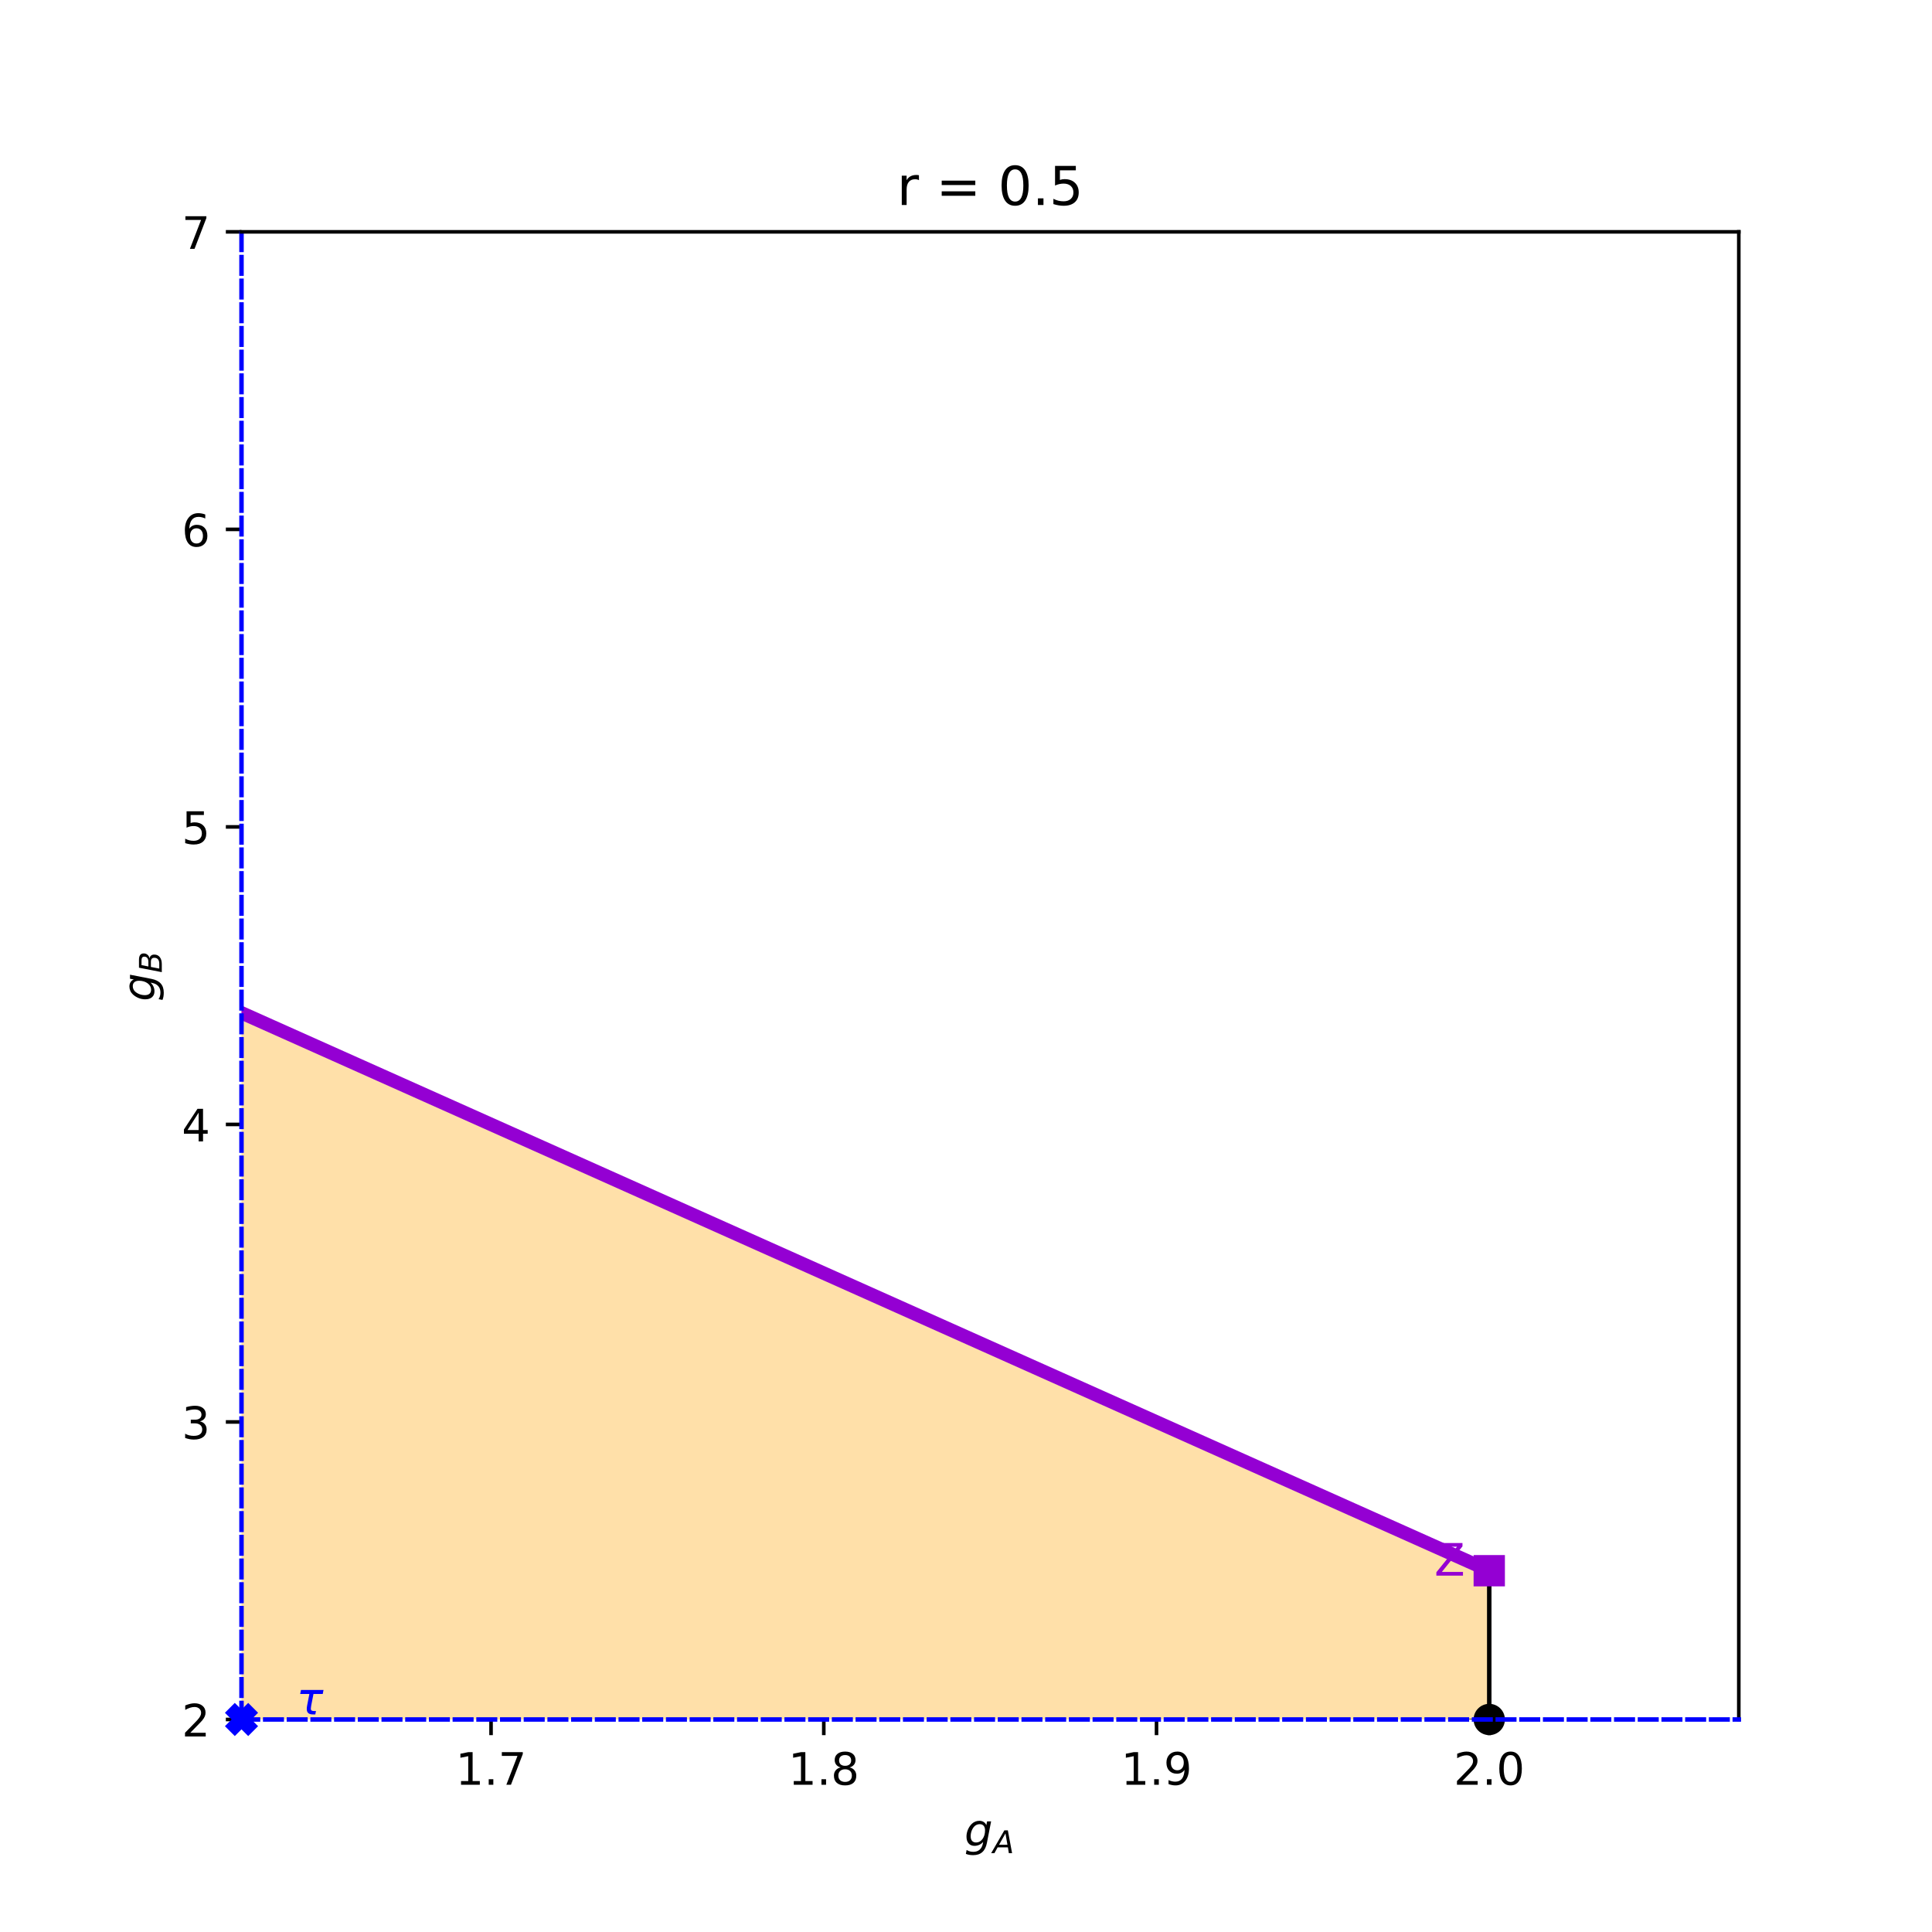
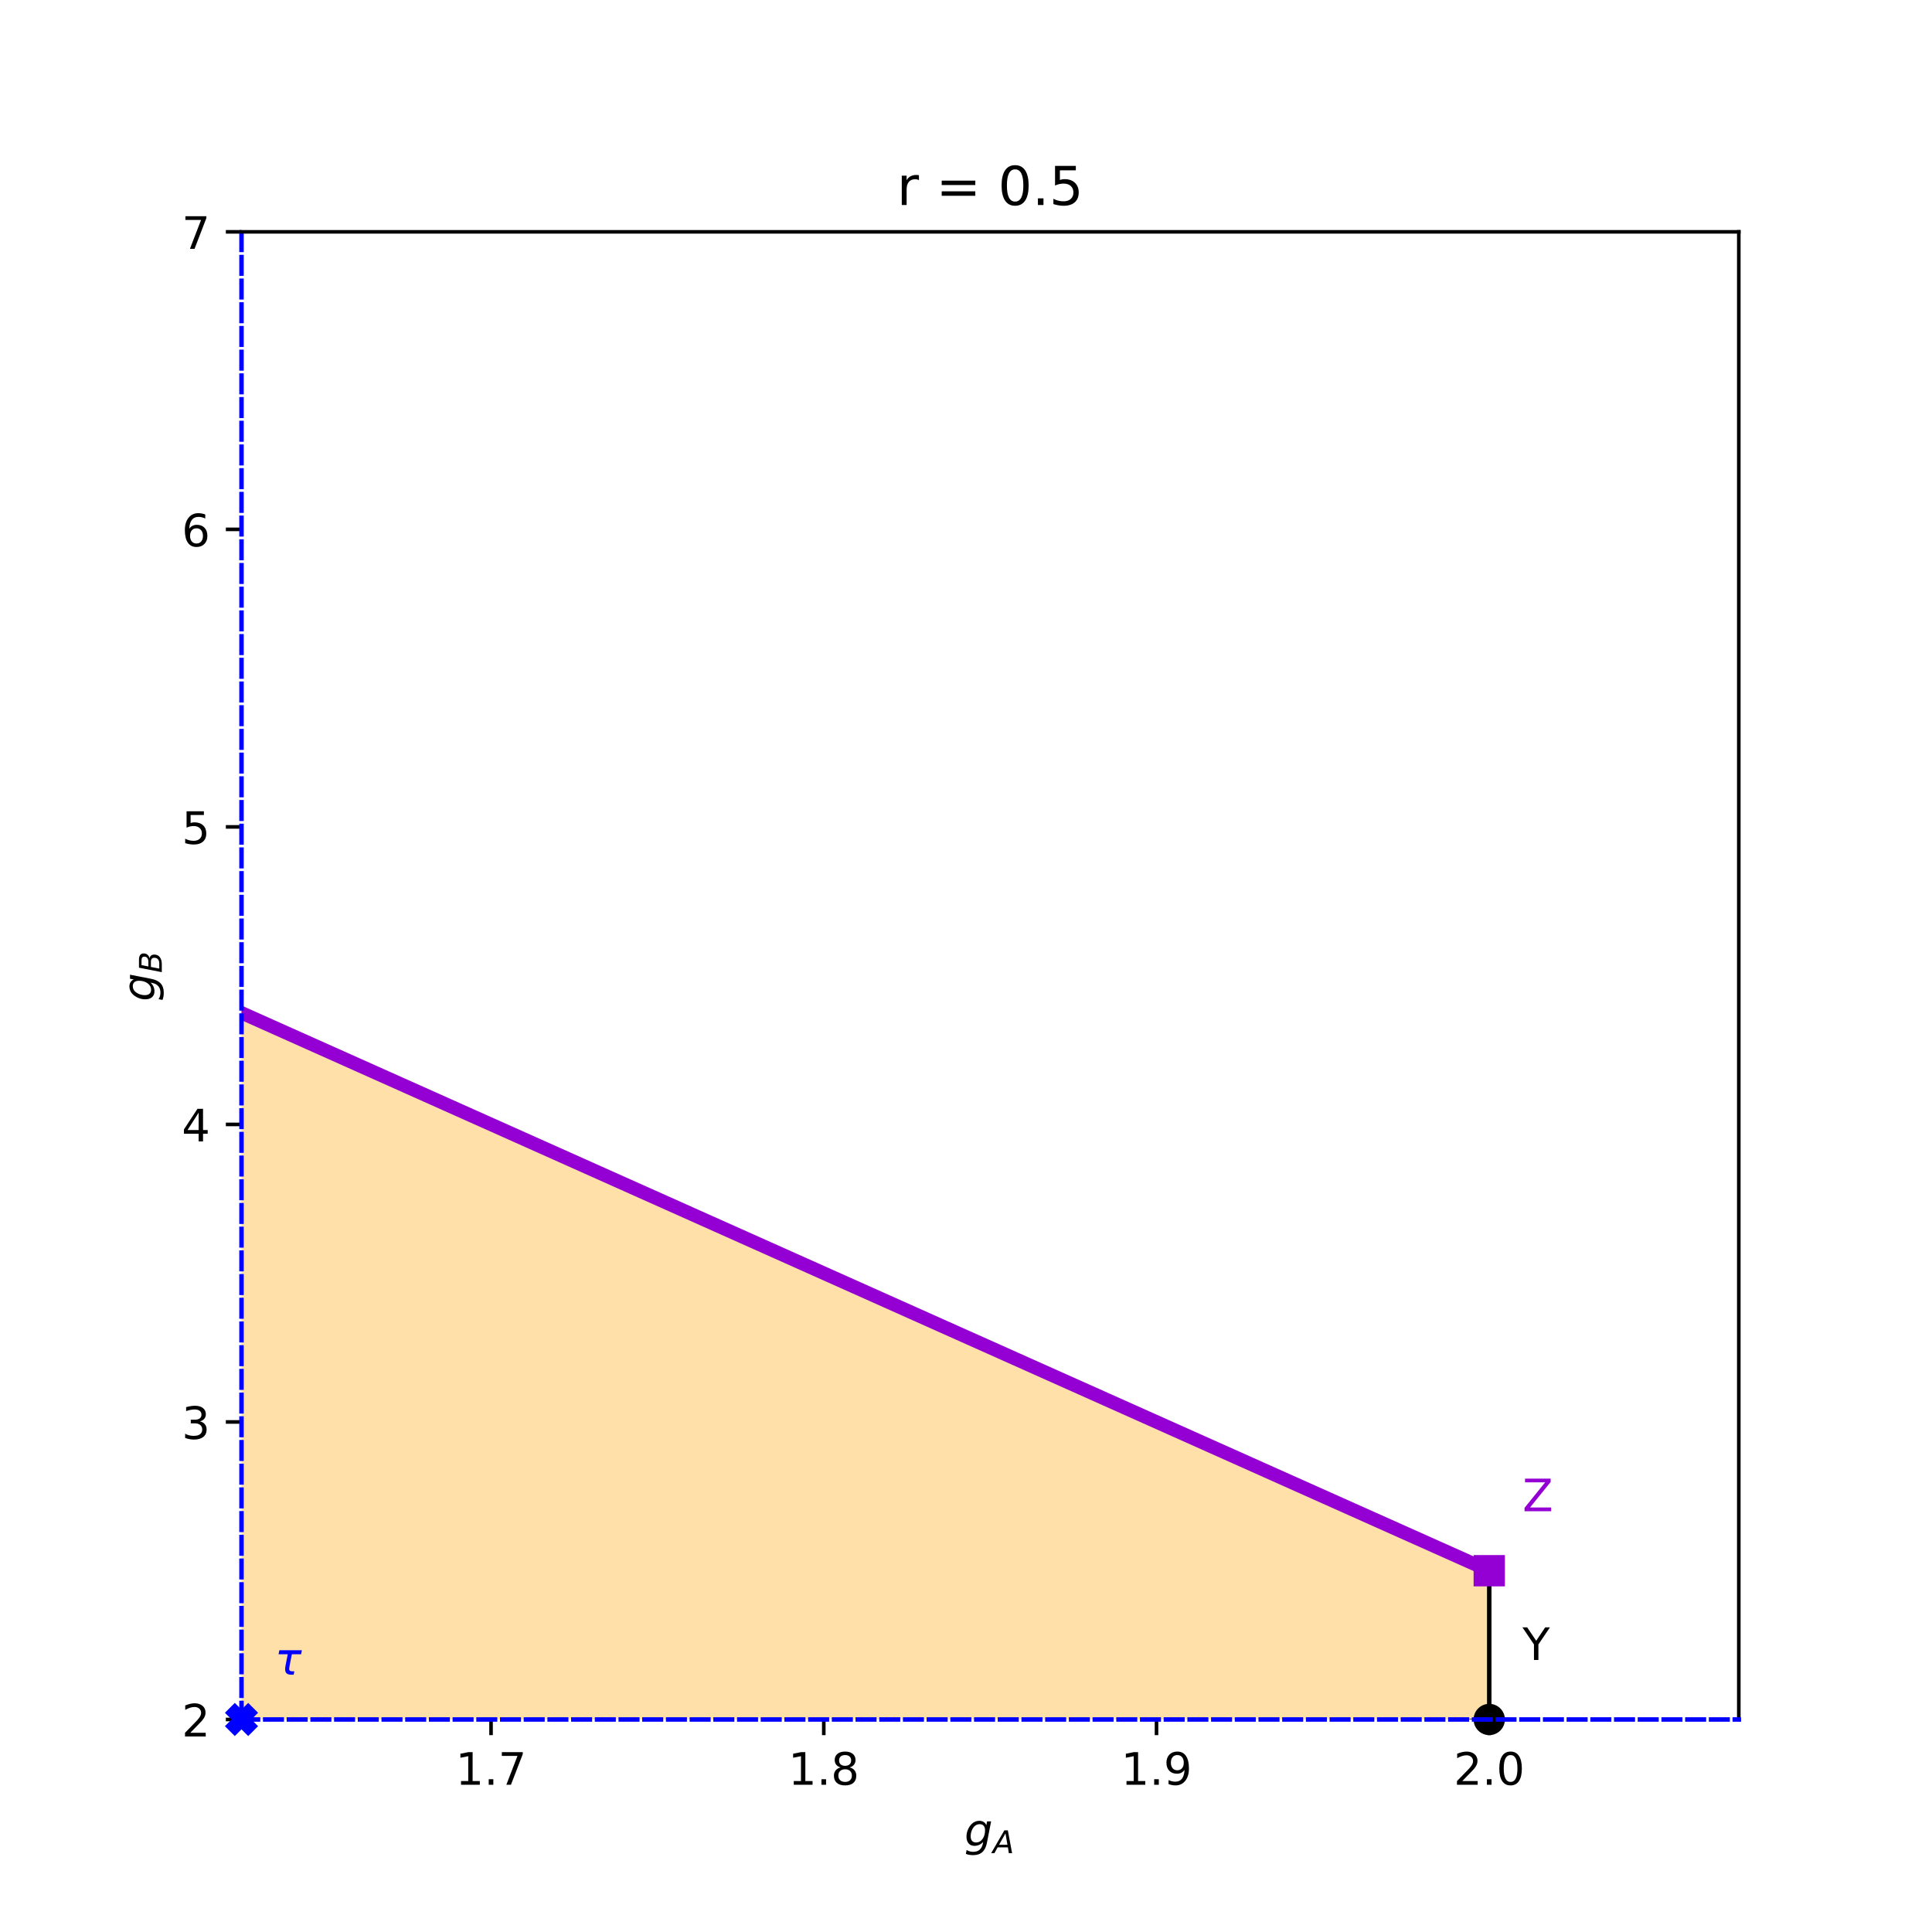
<svg xmlns="http://www.w3.org/2000/svg" xmlns:xlink="http://www.w3.org/1999/xlink" width="432pt" height="432pt" viewBox="0 0 432 432" version="1.1">
  <defs>
    <style type="text/css">*{stroke-linejoin: round; stroke-linecap: butt}</style>
  </defs>
  <g id="figure_1">
    <g id="patch_1">
      <path d="M 0 432  L 432 432  L 432 0  L 0 0  z " style="fill: #ffffff" />
    </g>
    <g id="axes_1">
      <g id="patch_2">
        <path d="M 54 384.48  L 388.8 384.48  L 388.8 51.84  L 54 51.84  z " style="fill: #ffffff" />
      </g>
      <g id="patch_3">
-         <path d="M -783 484.272  L 333 384.48  L 333 351.216  L -39 184.896  z " clip-path="url(#p8c0854b773)" style="fill: #ffa500; opacity: 0.1; stroke: #ffa500; stroke-linejoin: miter" />
+         <path d="M -783 484.272  L 333 384.48  L 333 351.216  L -39 184.896  z " clip-path="url(#p84532afd81)" style="fill: #ffa500; opacity: 0.1; stroke: #ffa500; stroke-linejoin: miter" />
      </g>
      <g id="patch_4">
-         <path d="M -783 484.272  L 333 384.48  L 333 351.216  L -39 184.896  z " clip-path="url(#p8c0854b773)" style="fill: #ffa500; opacity: 0.1; stroke: #ffa500; stroke-linejoin: miter" />
+         <path d="M -783 484.272  L 333 384.48  L 333 351.216  L -39 184.896  z " clip-path="url(#p84532afd81)" style="fill: #ffa500; opacity: 0.1; stroke: #ffa500; stroke-linejoin: miter" />
      </g>
      <g id="patch_5">
-         <path d="M -783 484.272  L 333 384.48  L 333 351.216  L -39 184.896  z " clip-path="url(#p8c0854b773)" style="fill: #ffa500; opacity: 0.1; stroke: #ffa500; stroke-linejoin: miter" />
+         <path d="M -783 484.272  L 333 384.48  L 333 351.216  L -39 184.896  z " clip-path="url(#p84532afd81)" style="fill: #ffa500; opacity: 0.1; stroke: #ffa500; stroke-linejoin: miter" />
      </g>
      <g id="patch_6">
-         <path d="M -783 484.272  L 333 384.48  L 333 351.216  L -39 184.896  z " clip-path="url(#p8c0854b773)" style="fill: #ffa500; opacity: 0.1; stroke: #ffa500; stroke-linejoin: miter" />
+         <path d="M -783 484.272  L 333 384.48  L 333 351.216  L -39 184.896  z " clip-path="url(#p84532afd81)" style="fill: #ffa500; opacity: 0.1; stroke: #ffa500; stroke-linejoin: miter" />
      </g>
      <g id="matplotlib.axis_1">
        <g id="xtick_1">
          <g id="line2d_1">
            <defs>
-               <path id="m6386269660" d="M 0 0  L 0 3.5  " style="stroke: #000000; stroke-width: 0.8" />
+               <path id="m1b1a2dfdf5" d="M 0 0  L 0 3.5  " style="stroke: #000000; stroke-width: 0.8" />
            </defs>
            <g>
-               <use xlink:href="#m6386269660" x="109.8" y="384.48" style="stroke: #000000; stroke-width: 0.8" />
+               <use xlink:href="#m1b1a2dfdf5" x="109.8" y="384.48" style="stroke: #000000; stroke-width: 0.8" />
            </g>
          </g>
          <g id="text_1">
            <g transform="translate(101.8484 399.0784) scale(0.1 -0.1)">
              <defs>
                <path id="DejaVuSans-31" d="M 794 531  L 1825 531  L 1825 4091  L 703 3866  L 703 4441  L 1819 4666  L 2450 4666  L 2450 531  L 3481 531  L 3481 0  L 794 0  L 794 531  z " transform="scale(0.015625)" />
                <path id="DejaVuSans-2e" d="M 684 794  L 1344 794  L 1344 0  L 684 0  L 684 794  z " transform="scale(0.015625)" />
                <path id="DejaVuSans-37" d="M 525 4666  L 3525 4666  L 3525 4397  L 1831 0  L 1172 0  L 2766 4134  L 525 4134  L 525 4666  z " transform="scale(0.015625)" />
              </defs>
              <use xlink:href="#DejaVuSans-31" />
              <use xlink:href="#DejaVuSans-2e" x="63.623" />
              <use xlink:href="#DejaVuSans-37" x="95.41" />
            </g>
          </g>
        </g>
        <g id="xtick_2">
          <g id="line2d_2">
            <g>
-               <use xlink:href="#m6386269660" x="184.2" y="384.48" style="stroke: #000000; stroke-width: 0.8" />
+               <use xlink:href="#m1b1a2dfdf5" x="184.2" y="384.48" style="stroke: #000000; stroke-width: 0.8" />
            </g>
          </g>
          <g id="text_2">
            <g transform="translate(176.2484 399.0784) scale(0.1 -0.1)">
              <defs>
                <path id="DejaVuSans-38" d="M 2034 2216  Q 1584 2216 1326 1975  Q 1069 1734 1069 1313  Q 1069 891 1326 650  Q 1584 409 2034 409  Q 2484 409 2743 651  Q 3003 894 3003 1313  Q 3003 1734 2745 1975  Q 2488 2216 2034 2216  z M 1403 2484  Q 997 2584 770 2862  Q 544 3141 544 3541  Q 544 4100 942 4425  Q 1341 4750 2034 4750  Q 2731 4750 3128 4425  Q 3525 4100 3525 3541  Q 3525 3141 3298 2862  Q 3072 2584 2669 2484  Q 3125 2378 3379 2068  Q 3634 1759 3634 1313  Q 3634 634 3220 271  Q 2806 -91 2034 -91  Q 1263 -91 848 271  Q 434 634 434 1313  Q 434 1759 690 2068  Q 947 2378 1403 2484  z M 1172 3481  Q 1172 3119 1398 2916  Q 1625 2713 2034 2713  Q 2441 2713 2670 2916  Q 2900 3119 2900 3481  Q 2900 3844 2670 4047  Q 2441 4250 2034 4250  Q 1625 4250 1398 4047  Q 1172 3844 1172 3481  z " transform="scale(0.015625)" />
              </defs>
              <use xlink:href="#DejaVuSans-31" />
              <use xlink:href="#DejaVuSans-2e" x="63.623" />
              <use xlink:href="#DejaVuSans-38" x="95.41" />
            </g>
          </g>
        </g>
        <g id="xtick_3">
          <g id="line2d_3">
            <g>
-               <use xlink:href="#m6386269660" x="258.6" y="384.48" style="stroke: #000000; stroke-width: 0.8" />
+               <use xlink:href="#m1b1a2dfdf5" x="258.6" y="384.48" style="stroke: #000000; stroke-width: 0.8" />
            </g>
          </g>
          <g id="text_3">
            <g transform="translate(250.6484 399.0784) scale(0.1 -0.1)">
              <defs>
                <path id="DejaVuSans-39" d="M 703 97  L 703 672  Q 941 559 1184 500  Q 1428 441 1663 441  Q 2288 441 2617 861  Q 2947 1281 2994 2138  Q 2813 1869 2534 1725  Q 2256 1581 1919 1581  Q 1219 1581 811 2004  Q 403 2428 403 3163  Q 403 3881 828 4315  Q 1253 4750 1959 4750  Q 2769 4750 3195 4129  Q 3622 3509 3622 2328  Q 3622 1225 3098 567  Q 2575 -91 1691 -91  Q 1453 -91 1209 -44  Q 966 3 703 97  z M 1959 2075  Q 2384 2075 2632 2365  Q 2881 2656 2881 3163  Q 2881 3666 2632 3958  Q 2384 4250 1959 4250  Q 1534 4250 1286 3958  Q 1038 3666 1038 3163  Q 1038 2656 1286 2365  Q 1534 2075 1959 2075  z " transform="scale(0.015625)" />
              </defs>
              <use xlink:href="#DejaVuSans-31" />
              <use xlink:href="#DejaVuSans-2e" x="63.623" />
              <use xlink:href="#DejaVuSans-39" x="95.41" />
            </g>
          </g>
        </g>
        <g id="xtick_4">
          <g id="line2d_4">
            <g>
-               <use xlink:href="#m6386269660" x="333" y="384.48" style="stroke: #000000; stroke-width: 0.8" />
+               <use xlink:href="#m1b1a2dfdf5" x="333" y="384.48" style="stroke: #000000; stroke-width: 0.8" />
            </g>
          </g>
          <g id="text_4">
            <g transform="translate(325.0484 399.0784) scale(0.1 -0.1)">
              <defs>
                <path id="DejaVuSans-32" d="M 1228 531  L 3431 531  L 3431 0  L 469 0  L 469 531  Q 828 903 1448 1529  Q 2069 2156 2228 2338  Q 2531 2678 2651 2914  Q 2772 3150 2772 3378  Q 2772 3750 2511 3984  Q 2250 4219 1831 4219  Q 1534 4219 1204 4116  Q 875 4013 500 3803  L 500 4441  Q 881 4594 1212 4672  Q 1544 4750 1819 4750  Q 2544 4750 2975 4387  Q 3406 4025 3406 3419  Q 3406 3131 3298 2873  Q 3191 2616 2906 2266  Q 2828 2175 2409 1742  Q 1991 1309 1228 531  z " transform="scale(0.015625)" />
                <path id="DejaVuSans-30" d="M 2034 4250  Q 1547 4250 1301 3770  Q 1056 3291 1056 2328  Q 1056 1369 1301 889  Q 1547 409 2034 409  Q 2525 409 2770 889  Q 3016 1369 3016 2328  Q 3016 3291 2770 3770  Q 2525 4250 2034 4250  z M 2034 4750  Q 2819 4750 3233 4129  Q 3647 3509 3647 2328  Q 3647 1150 3233 529  Q 2819 -91 2034 -91  Q 1250 -91 836 529  Q 422 1150 422 2328  Q 422 3509 836 4129  Q 1250 4750 2034 4750  z " transform="scale(0.015625)" />
              </defs>
              <use xlink:href="#DejaVuSans-32" />
              <use xlink:href="#DejaVuSans-2e" x="63.623" />
              <use xlink:href="#DejaVuSans-30" x="95.41" />
            </g>
          </g>
        </g>
        <g id="text_5">
          <g transform="translate(215.65 412.7362) scale(0.1 -0.1)">
            <defs>
              <path id="DejaVuSans-Oblique-67" d="M 3816 3500  L 3219 434  Q 3047 -456 2561 -893  Q 2075 -1331 1253 -1331  Q 950 -1331 690 -1286  Q 431 -1241 206 -1147  L 313 -588  Q 525 -725 762 -790  Q 1000 -856 1269 -856  Q 1816 -856 2167 -557  Q 2519 -259 2631 300  L 2681 563  Q 2441 288 2122 144  Q 1803 0 1434 0  Q 903 0 598 351  Q 294 703 294 1319  Q 294 1803 478 2267  Q 663 2731 997 3091  Q 1219 3328 1514 3456  Q 1809 3584 2131 3584  Q 2484 3584 2746 3420  Q 3009 3256 3138 2956  L 3238 3500  L 3816 3500  z M 2950 2216  Q 2950 2641 2750 2872  Q 2550 3103 2181 3103  Q 1953 3103 1747 3012  Q 1541 2922 1394 2759  Q 1156 2491 1023 2127  Q 891 1763 891 1375  Q 891 944 1092 712  Q 1294 481 1672 481  Q 2219 481 2584 976  Q 2950 1472 2950 2216  z " transform="scale(0.015625)" />
              <path id="DejaVuSans-Oblique-41" d="M 2356 4666  L 3072 4666  L 3938 0  L 3278 0  L 3084 1197  L 984 1197  L 325 0  L -341 0  L 2356 4666  z M 2584 4044  L 1275 1722  L 2988 1722  L 2584 4044  z " transform="scale(0.015625)" />
            </defs>
            <use xlink:href="#DejaVuSans-Oblique-67" />
            <use xlink:href="#DejaVuSans-Oblique-41" transform="translate(63.47656 -16.40625) scale(0.7)" />
          </g>
        </g>
      </g>
      <g id="matplotlib.axis_2">
        <g id="ytick_1">
          <g id="line2d_5">
            <defs>
-               <path id="me17f056803" d="M 0 0  L -3.5 0  " style="stroke: #000000; stroke-width: 0.8" />
+               <path id="mab5062f3b6" d="M 0 0  L -3.5 0  " style="stroke: #000000; stroke-width: 0.8" />
            </defs>
            <g>
-               <use xlink:href="#me17f056803" x="54" y="384.48" style="stroke: #000000; stroke-width: 0.8" />
+               <use xlink:href="#mab5062f3b6" x="54" y="384.48" style="stroke: #000000; stroke-width: 0.8" />
            </g>
          </g>
          <g id="text_6">
            <g transform="translate(40.6375 388.2792) scale(0.1 -0.1)">
              <use xlink:href="#DejaVuSans-32" />
            </g>
          </g>
        </g>
        <g id="ytick_2">
          <g id="line2d_6">
            <g>
-               <use xlink:href="#me17f056803" x="54" y="317.952" style="stroke: #000000; stroke-width: 0.8" />
+               <use xlink:href="#mab5062f3b6" x="54" y="317.952" style="stroke: #000000; stroke-width: 0.8" />
            </g>
          </g>
          <g id="text_7">
            <g transform="translate(40.6375 321.7512) scale(0.1 -0.1)">
              <defs>
                <path id="DejaVuSans-33" d="M 2597 2516  Q 3050 2419 3304 2112  Q 3559 1806 3559 1356  Q 3559 666 3084 287  Q 2609 -91 1734 -91  Q 1441 -91 1130 -33  Q 819 25 488 141  L 488 750  Q 750 597 1062 519  Q 1375 441 1716 441  Q 2309 441 2620 675  Q 2931 909 2931 1356  Q 2931 1769 2642 2001  Q 2353 2234 1838 2234  L 1294 2234  L 1294 2753  L 1863 2753  Q 2328 2753 2575 2939  Q 2822 3125 2822 3475  Q 2822 3834 2567 4026  Q 2313 4219 1838 4219  Q 1578 4219 1281 4162  Q 984 4106 628 3988  L 628 4550  Q 988 4650 1302 4700  Q 1616 4750 1894 4750  Q 2613 4750 3031 4423  Q 3450 4097 3450 3541  Q 3450 3153 3228 2886  Q 3006 2619 2597 2516  z " transform="scale(0.015625)" />
              </defs>
              <use xlink:href="#DejaVuSans-33" />
            </g>
          </g>
        </g>
        <g id="ytick_3">
          <g id="line2d_7">
            <g>
-               <use xlink:href="#me17f056803" x="54" y="251.424" style="stroke: #000000; stroke-width: 0.8" />
+               <use xlink:href="#mab5062f3b6" x="54" y="251.424" style="stroke: #000000; stroke-width: 0.8" />
            </g>
          </g>
          <g id="text_8">
            <g transform="translate(40.6375 255.2232) scale(0.1 -0.1)">
              <defs>
                <path id="DejaVuSans-34" d="M 2419 4116  L 825 1625  L 2419 1625  L 2419 4116  z M 2253 4666  L 3047 4666  L 3047 1625  L 3713 1625  L 3713 1100  L 3047 1100  L 3047 0  L 2419 0  L 2419 1100  L 313 1100  L 313 1709  L 2253 4666  z " transform="scale(0.015625)" />
              </defs>
              <use xlink:href="#DejaVuSans-34" />
            </g>
          </g>
        </g>
        <g id="ytick_4">
          <g id="line2d_8">
            <g>
-               <use xlink:href="#me17f056803" x="54" y="184.896" style="stroke: #000000; stroke-width: 0.8" />
+               <use xlink:href="#mab5062f3b6" x="54" y="184.896" style="stroke: #000000; stroke-width: 0.8" />
            </g>
          </g>
          <g id="text_9">
            <g transform="translate(40.6375 188.6952) scale(0.1 -0.1)">
              <defs>
                <path id="DejaVuSans-35" d="M 691 4666  L 3169 4666  L 3169 4134  L 1269 4134  L 1269 2991  Q 1406 3038 1543 3061  Q 1681 3084 1819 3084  Q 2600 3084 3056 2656  Q 3513 2228 3513 1497  Q 3513 744 3044 326  Q 2575 -91 1722 -91  Q 1428 -91 1123 -41  Q 819 9 494 109  L 494 744  Q 775 591 1075 516  Q 1375 441 1709 441  Q 2250 441 2565 725  Q 2881 1009 2881 1497  Q 2881 1984 2565 2268  Q 2250 2553 1709 2553  Q 1456 2553 1204 2497  Q 953 2441 691 2322  L 691 4666  z " transform="scale(0.015625)" />
              </defs>
              <use xlink:href="#DejaVuSans-35" />
            </g>
          </g>
        </g>
        <g id="ytick_5">
          <g id="line2d_9">
            <g>
-               <use xlink:href="#me17f056803" x="54" y="118.368" style="stroke: #000000; stroke-width: 0.8" />
+               <use xlink:href="#mab5062f3b6" x="54" y="118.368" style="stroke: #000000; stroke-width: 0.8" />
            </g>
          </g>
          <g id="text_10">
            <g transform="translate(40.6375 122.1672) scale(0.1 -0.1)">
              <defs>
                <path id="DejaVuSans-36" d="M 2113 2584  Q 1688 2584 1439 2293  Q 1191 2003 1191 1497  Q 1191 994 1439 701  Q 1688 409 2113 409  Q 2538 409 2786 701  Q 3034 994 3034 1497  Q 3034 2003 2786 2293  Q 2538 2584 2113 2584  z M 3366 4563  L 3366 3988  Q 3128 4100 2886 4159  Q 2644 4219 2406 4219  Q 1781 4219 1451 3797  Q 1122 3375 1075 2522  Q 1259 2794 1537 2939  Q 1816 3084 2150 3084  Q 2853 3084 3261 2657  Q 3669 2231 3669 1497  Q 3669 778 3244 343  Q 2819 -91 2113 -91  Q 1303 -91 875 529  Q 447 1150 447 2328  Q 447 3434 972 4092  Q 1497 4750 2381 4750  Q 2619 4750 2861 4703  Q 3103 4656 3366 4563  z " transform="scale(0.015625)" />
              </defs>
              <use xlink:href="#DejaVuSans-36" />
            </g>
          </g>
        </g>
        <g id="ytick_6">
          <g id="line2d_10">
            <g>
-               <use xlink:href="#me17f056803" x="54" y="51.84" style="stroke: #000000; stroke-width: 0.8" />
+               <use xlink:href="#mab5062f3b6" x="54" y="51.84" style="stroke: #000000; stroke-width: 0.8" />
            </g>
          </g>
          <g id="text_11">
            <g transform="translate(40.6375 55.63922) scale(0.1 -0.1)">
              <use xlink:href="#DejaVuSans-37" />
            </g>
          </g>
        </g>
        <g id="text_12">
          <g transform="translate(34.5375 223.91) rotate(-90) scale(0.1 -0.1)">
            <defs>
              <path id="DejaVuSans-Oblique-42" d="M 1081 4666  L 2694 4666  Q 3350 4666 3675 4422  Q 4000 4178 4000 3688  Q 4000 3238 3720 2911  Q 3441 2584 2988 2516  Q 3375 2428 3569 2181  Q 3763 1934 3763 1522  Q 3763 819 3242 409  Q 2722 0 1819 0  L 172 0  L 1081 4666  z M 1234 2228  L 903 519  L 1919 519  Q 2491 519 2800 781  Q 3109 1044 3109 1522  Q 3109 1891 2904 2059  Q 2700 2228 2247 2228  L 1234 2228  z M 1606 4147  L 1331 2741  L 2272 2741  Q 2775 2741 3058 2959  Q 3341 3178 3341 3566  Q 3341 3869 3150 4008  Q 2959 4147 2541 4147  L 1606 4147  z " transform="scale(0.015625)" />
            </defs>
            <use xlink:href="#DejaVuSans-Oblique-67" />
            <use xlink:href="#DejaVuSans-Oblique-42" transform="translate(63.47656 -16.40625) scale(0.7)" />
          </g>
        </g>
      </g>
      <g id="line2d_11">
-         <path d="M 333 384.48  L -1 414.346  " clip-path="url(#p8c0854b773)" style="fill: none; stroke: #000000; stroke-linecap: square" />
+         <path d="M 333 384.48  L -1 414.346  " clip-path="url(#p84532afd81)" style="fill: none; stroke: #000000; stroke-linecap: square" />
      </g>
      <g id="line2d_12">
-         <path clip-path="url(#p8c0854b773)" style="fill: none; stroke: #9400d3; stroke-width: 3; stroke-linecap: square" />
+         <path clip-path="url(#p84532afd81)" style="fill: none; stroke: #9400d3; stroke-width: 3; stroke-linecap: square" />
      </g>
      <g id="line2d_13">
-         <path d="M 333 351.216  L 333 384.48  " clip-path="url(#p8c0854b773)" style="fill: none; stroke: #000000; stroke-linecap: square" />
+         <path d="M 333 351.216  L 333 384.48  " clip-path="url(#p84532afd81)" style="fill: none; stroke: #000000; stroke-linecap: square" />
      </g>
      <g id="line2d_14">
-         <path d="M 333 351.216  L -1 201.886  " clip-path="url(#p8c0854b773)" style="fill: none; stroke: #9400d3; stroke-width: 3; stroke-linecap: square" />
+         <path d="M 333 351.216  L -1 201.886  " clip-path="url(#p84532afd81)" style="fill: none; stroke: #9400d3; stroke-width: 3; stroke-linecap: square" />
      </g>
      <g id="line2d_15">
        <defs>
-           <path id="m3f5390b2a3" d="M 0 3  C 0.796 3 1.559 2.684 2.121 2.121  C 2.684 1.559 3 0.796 3 0  C 3 -0.796 2.684 -1.559 2.121 -2.121  C 1.559 -2.684 0.796 -3 0 -3  C -0.796 -3 -1.559 -2.684 -2.121 -2.121  C -2.684 -1.559 -3 -0.796 -3 0  C -3 0.796 -2.684 1.559 -2.121 2.121  C -1.559 2.684 -0.796 3 0 3  z " style="stroke: #000000" />
+           <path id="m03cb46ec3c" d="M 0 3  C 0.796 3 1.559 2.684 2.121 2.121  C 2.684 1.559 3 0.796 3 0  C 3 -0.796 2.684 -1.559 2.121 -2.121  C 1.559 -2.684 0.796 -3 0 -3  C -0.796 -3 -1.559 -2.684 -2.121 -2.121  C -2.684 -1.559 -3 -0.796 -3 0  C -3 0.796 -2.684 1.559 -2.121 2.121  C -1.559 2.684 -0.796 3 0 3  z " style="stroke: #000000" />
        </defs>
        <g>
-           <use xlink:href="#m3f5390b2a3" x="333" y="384.48" style="stroke: #000000" />
+           <use xlink:href="#m03cb46ec3c" x="333" y="384.48" style="stroke: #000000" />
        </g>
      </g>
      <g id="line2d_16">
        <defs>
-           <path id="mc18f4d4267" d="M -3 3  L 3 3  L 3 -3  L -3 -3  z " style="stroke: #9400d3; stroke-linejoin: miter" />
+           <path id="m1c93a8708f" d="M -3 3  L 3 3  L 3 -3  L -3 -3  z " style="stroke: #9400d3; stroke-linejoin: miter" />
        </defs>
        <g>
-           <use xlink:href="#mc18f4d4267" x="333" y="351.216" style="fill: #9400d3; stroke: #9400d3; stroke-linejoin: miter" />
+           <use xlink:href="#m1c93a8708f" x="333" y="351.216" style="fill: #9400d3; stroke: #9400d3; stroke-linejoin: miter" />
        </g>
      </g>
      <g id="line2d_17">
        <defs>
-           <path id="mfebfac2d6f" d="M -1.5 3  L 0 1.5  L 1.5 3  L 3 1.5  L 1.5 0  L 3 -1.5  L 1.5 -3  L 0 -1.5  L -1.5 -3  L -3 -1.5  L -1.5 0  L -3 1.5  z " style="stroke: #0000ff; stroke-linejoin: miter" />
+           <path id="mfde6d95484" d="M -1.5 3  L 0 1.5  L 1.5 3  L 3 1.5  L 1.5 0  L 3 -1.5  L 1.5 -3  L 0 -1.5  L -1.5 -3  L -3 -1.5  L -1.5 0  L -3 1.5  z " style="stroke: #0000ff; stroke-linejoin: miter" />
        </defs>
        <g>
-           <use xlink:href="#mfebfac2d6f" x="54" y="384.48" style="fill: #0000ff; stroke: #0000ff; stroke-linejoin: miter" />
+           <use xlink:href="#mfde6d95484" x="54" y="384.48" style="fill: #0000ff; stroke: #0000ff; stroke-linejoin: miter" />
        </g>
      </g>
      <g id="patch_7">
        <path d="M 54 384.48  L 54 51.84  " style="fill: none; stroke-dasharray: 3.7,1.6; stroke-dashoffset: 0; stroke: #0000ff; stroke-linejoin: miter; stroke-linecap: square" />
      </g>
      <g id="patch_8">
        <path d="M 388.8 384.48  L 388.8 51.84  " style="fill: none; stroke: #000000; stroke-width: 0.8; stroke-linejoin: miter; stroke-linecap: square" />
      </g>
      <g id="patch_9">
        <path d="M 54 384.48  L 388.8 384.48  " style="fill: none; stroke-dasharray: 3.7,1.6; stroke-dashoffset: 0; stroke: #0000ff; stroke-linejoin: miter; stroke-linecap: square" />
      </g>
      <g id="patch_10">
        <path d="M 54 51.84  L 388.8 51.84  " style="fill: none; stroke: #000000; stroke-width: 0.8; stroke-linejoin: miter; stroke-linecap: square" />
      </g>
      <g id="text_13">
-         <g style="fill: #9400d3" transform="translate(320.724 352.3137) scale(0.1 -0.1)">
+         <g transform="translate(340.44 371.1744) scale(0.1 -0.1)">
+           <defs>
+             <path id="DejaVuSans-59" d="M -13 4666  L 666 4666  L 1959 2747  L 3244 4666  L 3922 4666  L 2272 2222  L 2272 0  L 1638 0  L 1638 2222  L -13 4666  z " transform="scale(0.015625)" />
+           </defs>
+           <use xlink:href="#DejaVuSans-59" />
+         </g>
+       </g>
+       <g id="text_14">
+         <g style="fill: #9400d3" transform="translate(340.44 337.9104) scale(0.1 -0.1)">
          <defs>
            <path id="DejaVuSans-5a" d="M 359 4666  L 4025 4666  L 4025 4184  L 1075 531  L 4097 531  L 4097 0  L 288 0  L 288 481  L 3238 4134  L 359 4134  L 359 4666  z " transform="scale(0.015625)" />
          </defs>
          <use xlink:href="#DejaVuSans-5a" />
        </g>
      </g>
-       <g id="text_14">
-         <g style="fill: #0000ff" transform="translate(66.276 383.3823) scale(0.1 -0.1)">
+       <g id="text_15">
+         <g style="fill: #0000ff" transform="translate(61.44 374.5008) scale(0.1 -0.1)">
          <defs>
            <path id="DejaVuSans-Oblique-3c4" d="M 2103 638  Q 2188 488 2525 488  L 2800 488  L 2706 0  L 2363 0  Q 1800 0 1600 300  Q 1403 606 1534 1269  L 1856 2925  L 541 2925  L 653 3500  L 3881 3500  L 3769 2925  L 2444 2925  L 2113 1234  Q 2025 781 2103 638  z " transform="scale(0.015625)" />
          </defs>
          <use xlink:href="#DejaVuSans-Oblique-3c4" transform="translate(0 0.3125)" />
        </g>
      </g>
-       <g id="text_15">
+       <g id="text_16">
        <g transform="translate(200.55 45.84) scale(0.12 -0.12)">
          <defs>
            <path id="DejaVuSans-72" d="M 2631 2963  Q 2534 3019 2420 3045  Q 2306 3072 2169 3072  Q 1681 3072 1420 2755  Q 1159 2438 1159 1844  L 1159 0  L 581 0  L 581 3500  L 1159 3500  L 1159 2956  Q 1341 3275 1631 3429  Q 1922 3584 2338 3584  Q 2397 3584 2469 3576  Q 2541 3569 2628 3553  L 2631 2963  z " transform="scale(0.015625)" />
            <path id="DejaVuSans-20" transform="scale(0.015625)" />
            <path id="DejaVuSans-3d" d="M 678 2906  L 4684 2906  L 4684 2381  L 678 2381  L 678 2906  z M 678 1631  L 4684 1631  L 4684 1100  L 678 1100  L 678 1631  z " transform="scale(0.015625)" />
          </defs>
          <use xlink:href="#DejaVuSans-72" />
          <use xlink:href="#DejaVuSans-20" x="41.113" />
          <use xlink:href="#DejaVuSans-3d" x="72.9" />
          <use xlink:href="#DejaVuSans-20" x="156.689" />
          <use xlink:href="#DejaVuSans-30" x="188.477" />
          <use xlink:href="#DejaVuSans-2e" x="252.1" />
          <use xlink:href="#DejaVuSans-35" x="283.887" />
        </g>
      </g>
    </g>
  </g>
  <defs>
-     <clipPath id="p8c0854b773">
+     <clipPath id="p84532afd81">
      <rect x="54" y="51.84" width="334.8" height="332.64" />
    </clipPath>
  </defs>
</svg>
